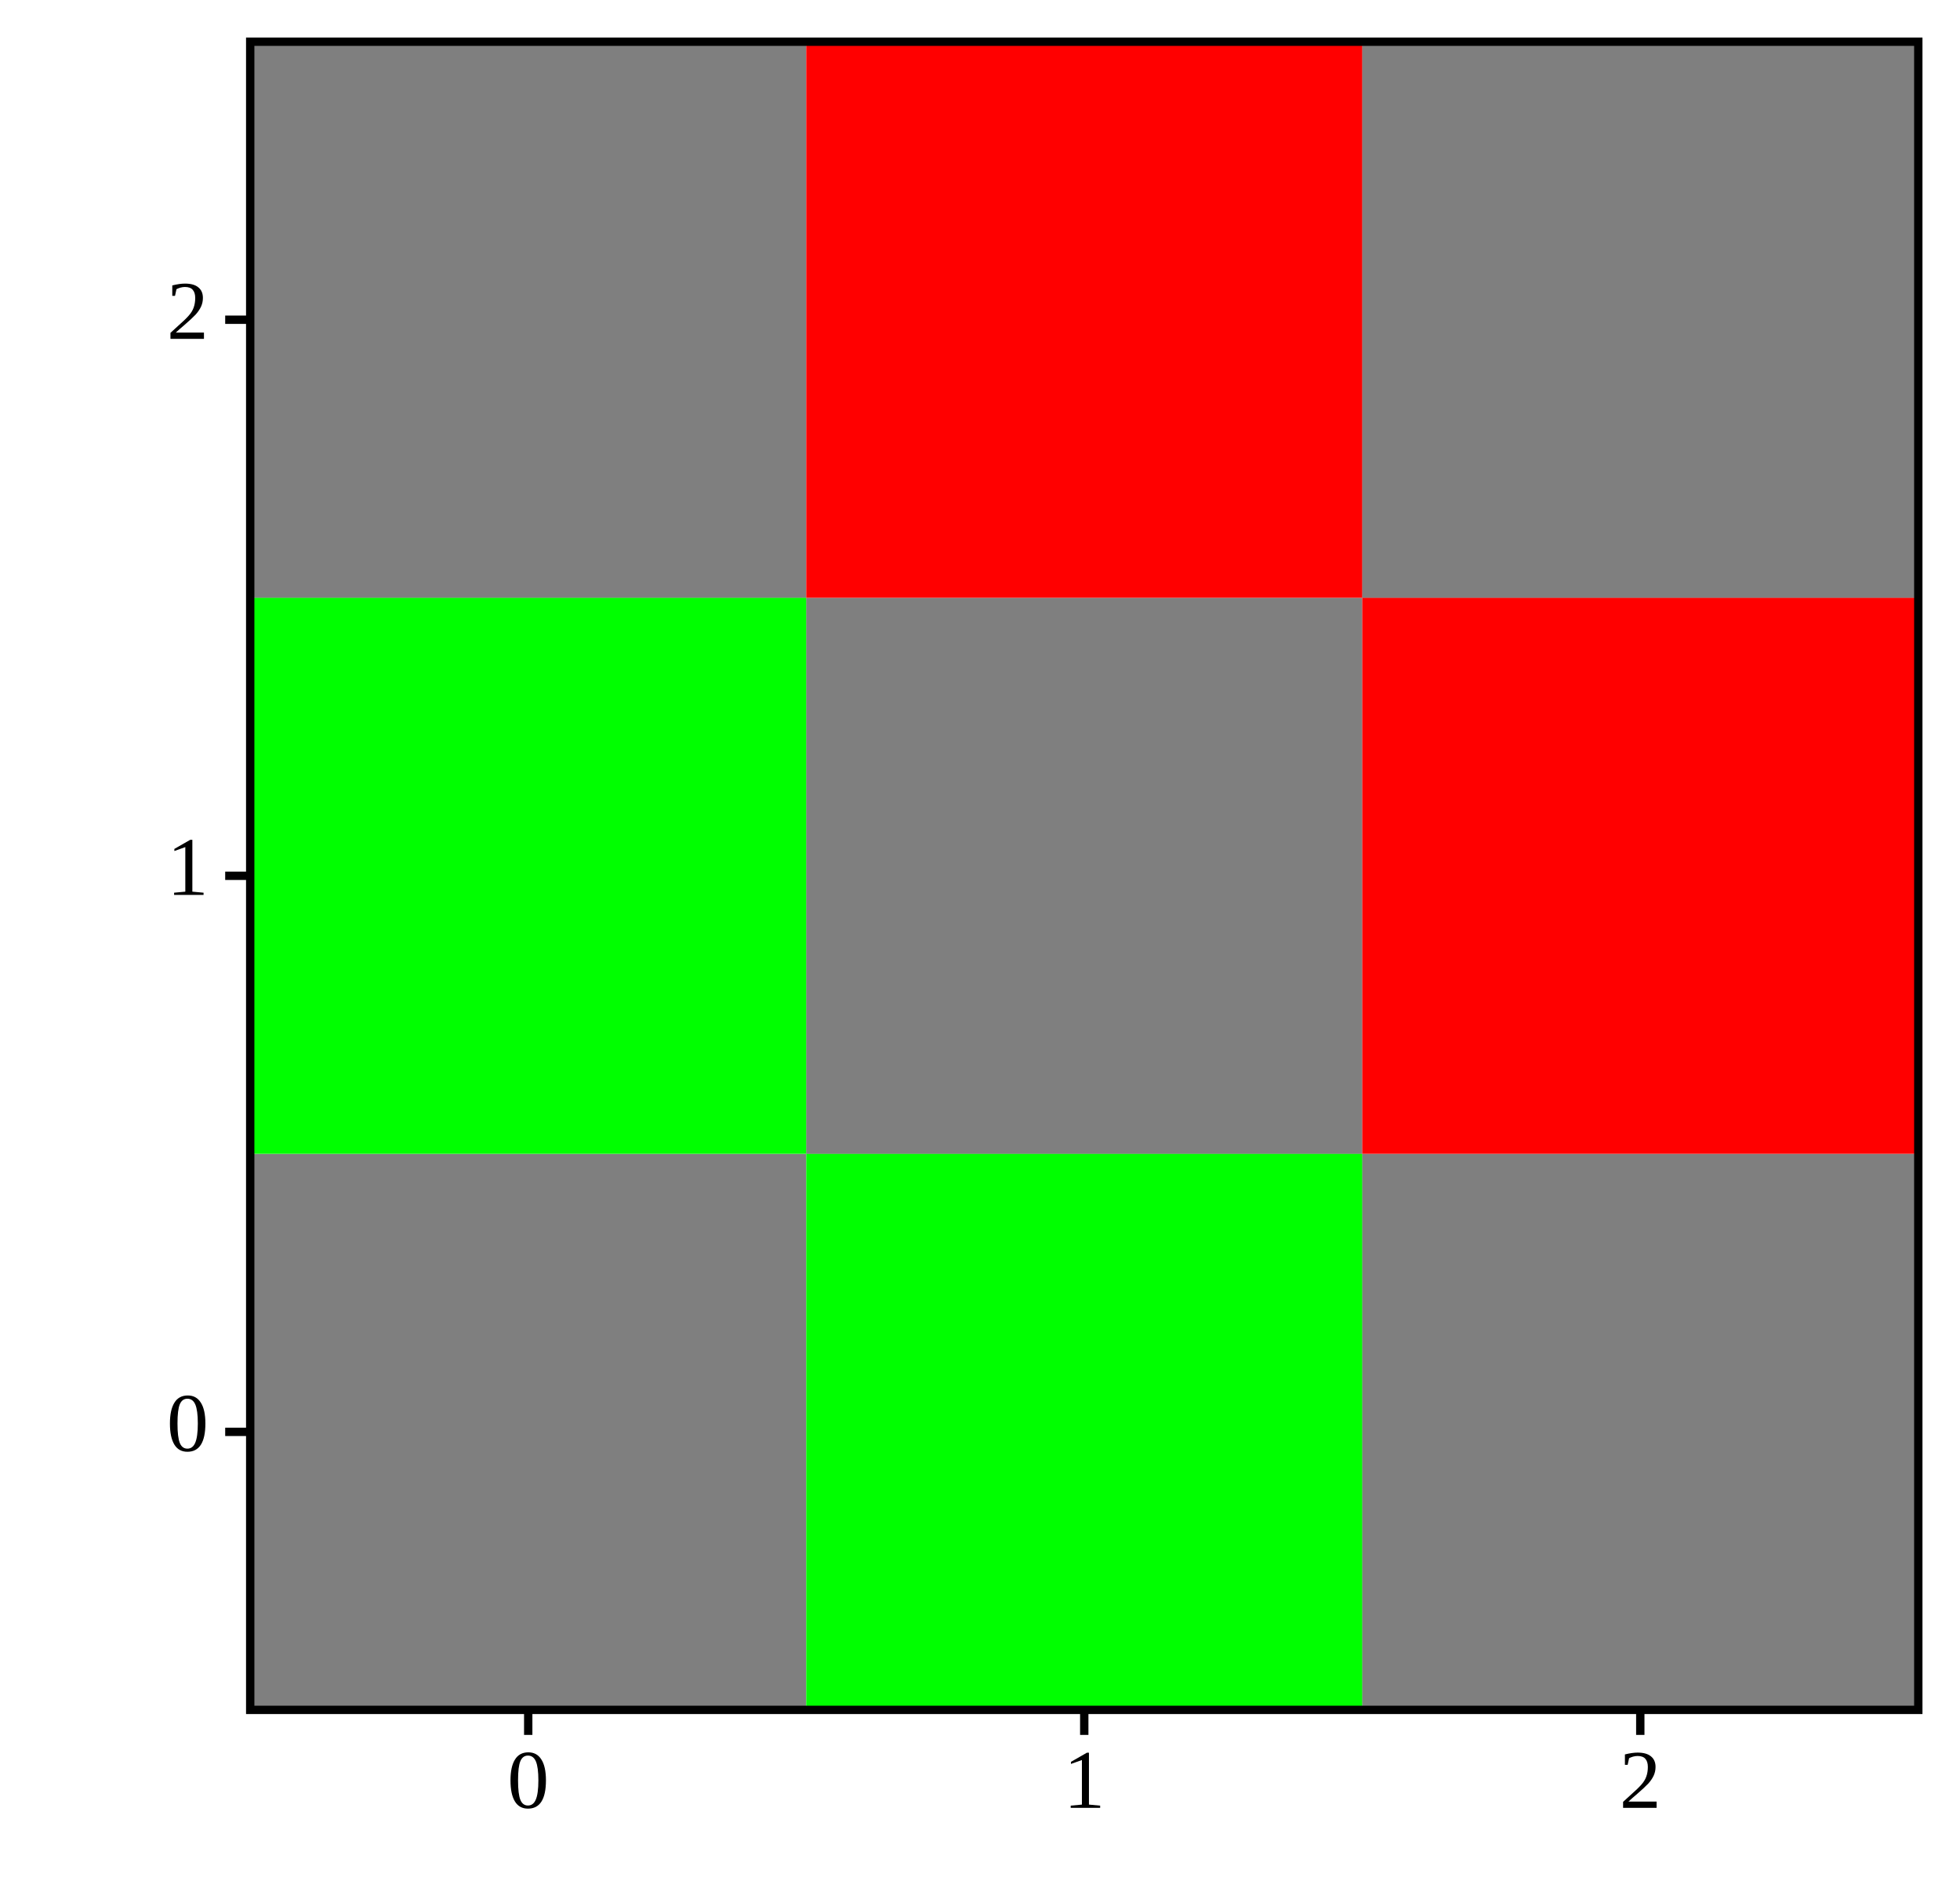
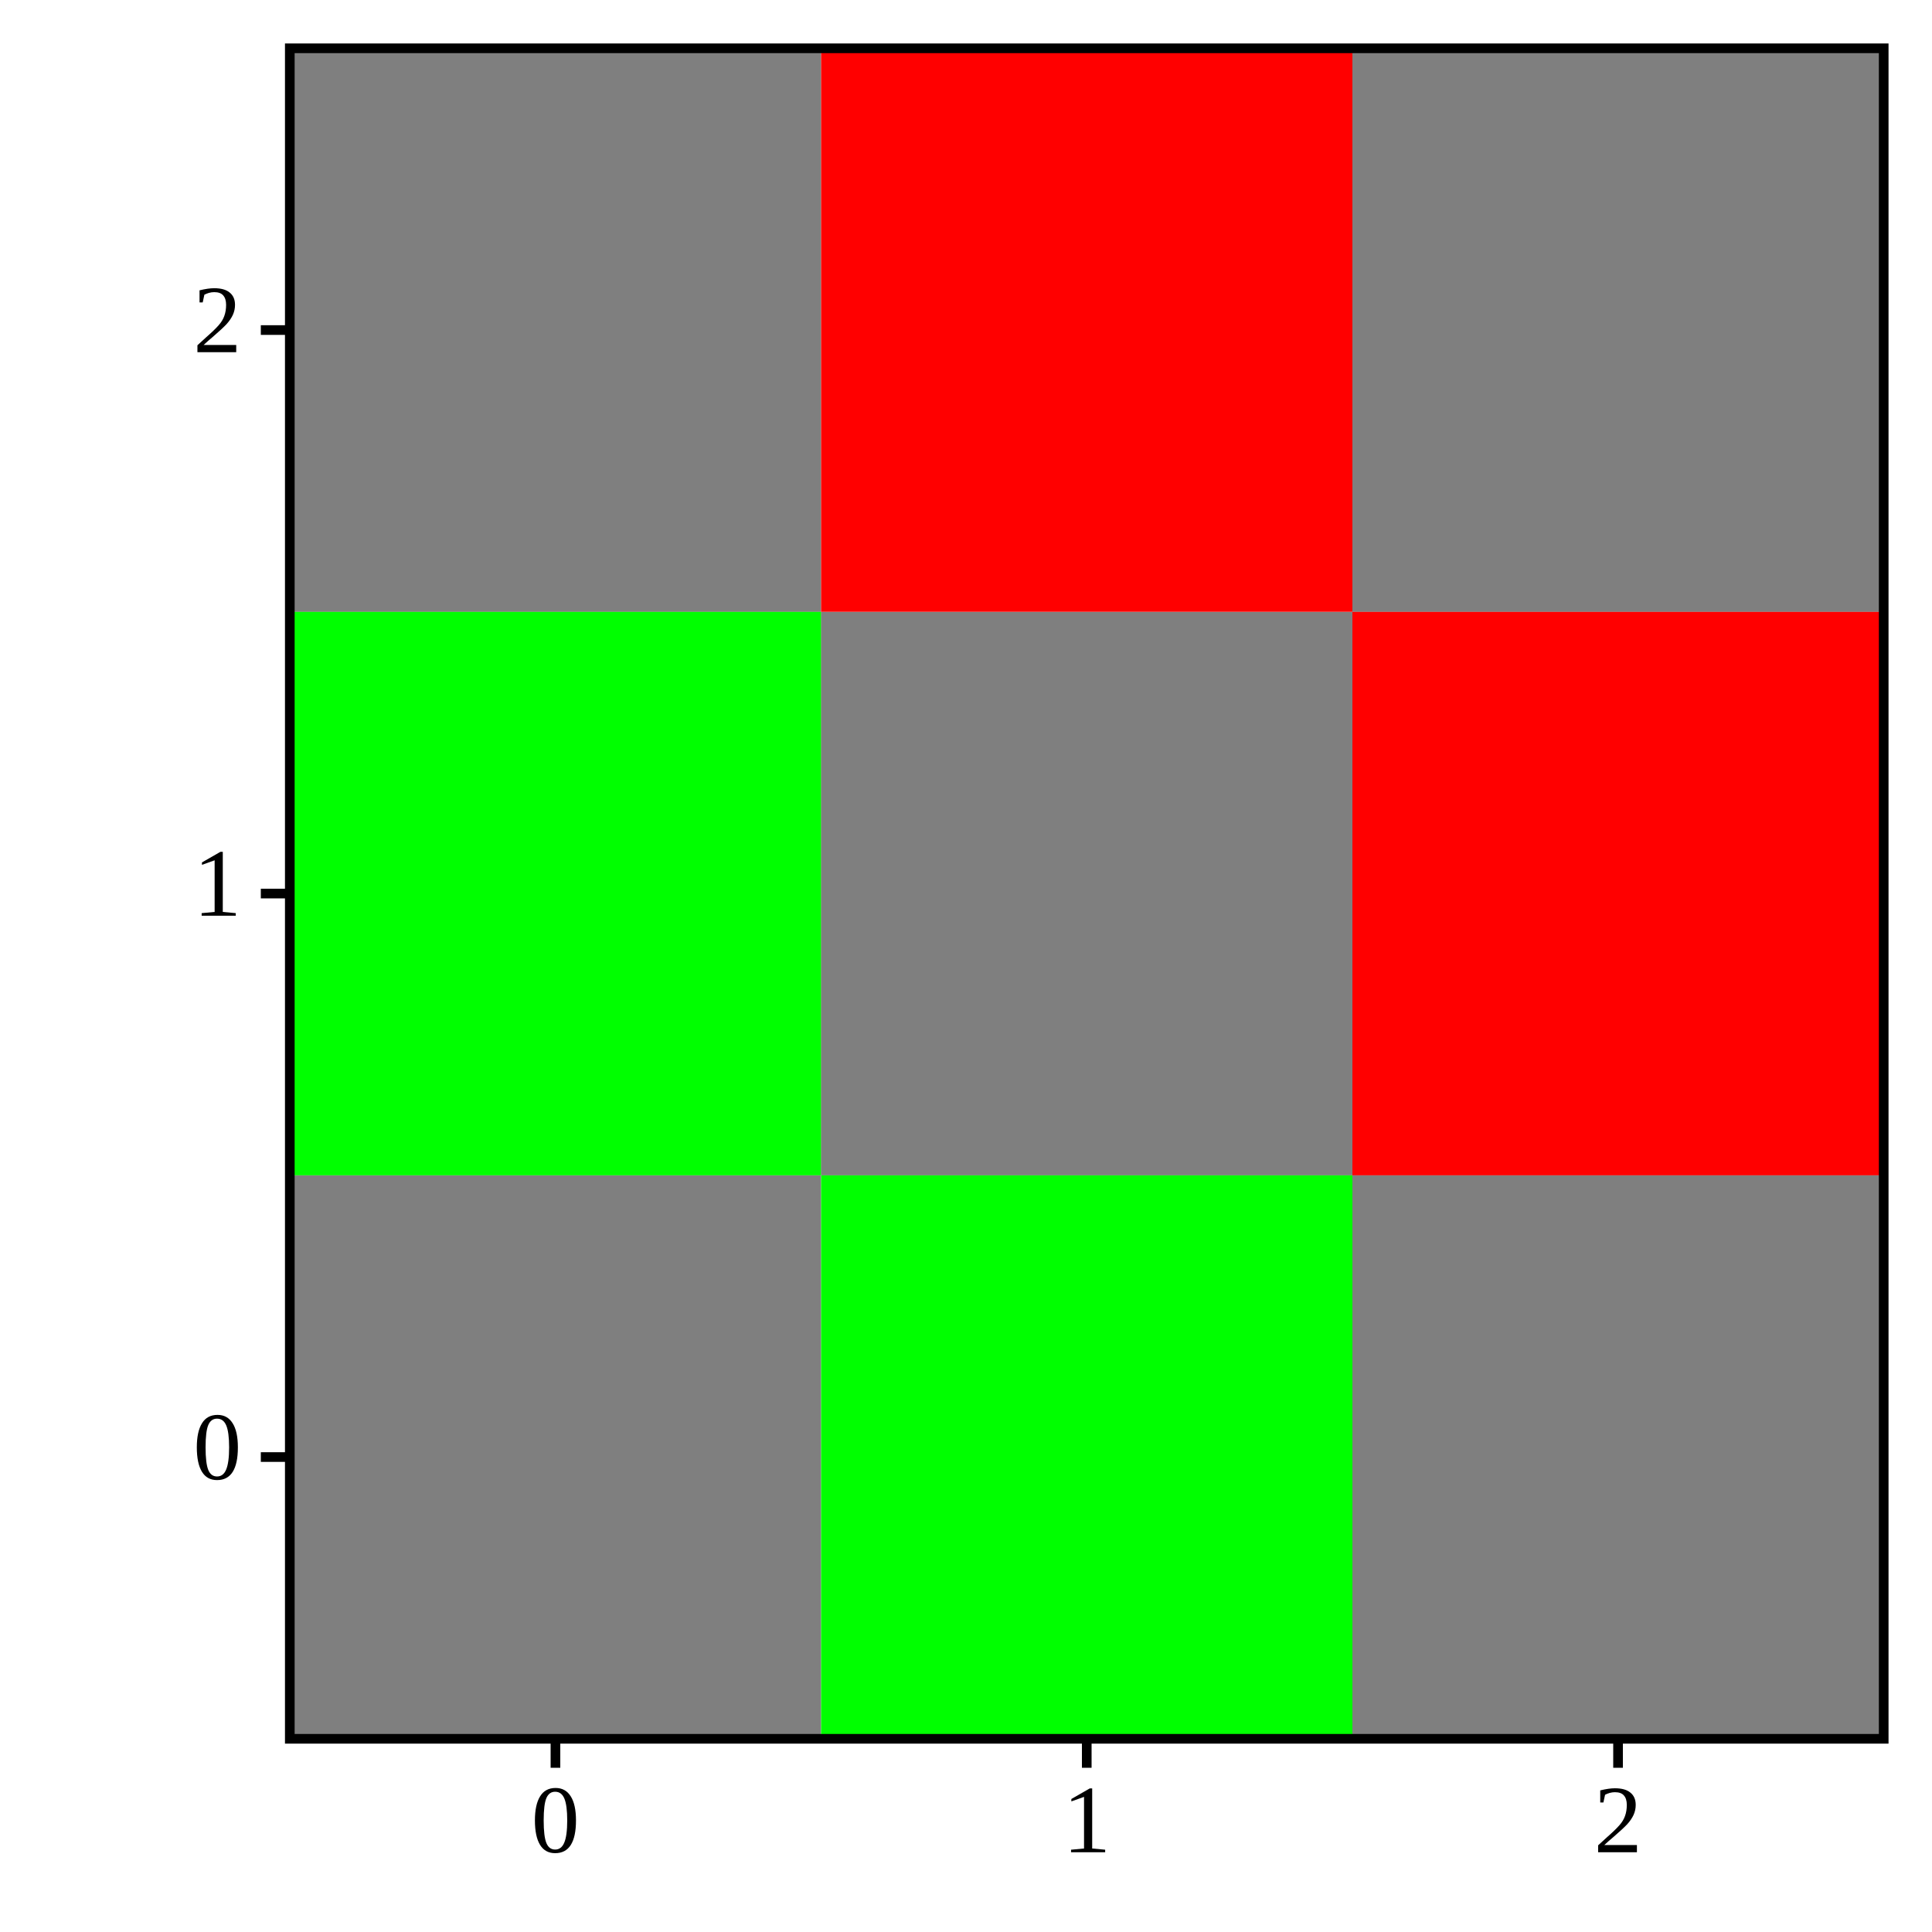
- <svg xmlns="http://www.w3.org/2000/svg" viewBox="-30 -5 235 225" height="100%" width="100%" id="id0000000056">
-   <g id="id0000000057">
-     <g clip-path="url(#id0000000057clipper)" style="pointer-events: all; " vector-effect="non-scaling-stroke" fill="none" class="area" id="id0000000058">
-       <g stroke-width="0" id="id0000000060">
-         <polygon points="0,200 0,133.333 66.667,133.333 66.667,200 " opacity="0.5" fill="rgb( 0, 0, 0 )" stroke-width="0" id="id0000000061" class="rectangle" />
-         <polygon points="66.667,200 66.667,133.333 133.333,133.333 133.333,200 " opacity="1" fill="rgb( 0, 255, 0 )" stroke-width="0" id="id0000000062" class="rectangle" />
-         <polygon points="133.333,200 133.333,133.333 200,133.333 200,200 " opacity="0.5" fill="rgb( 0, 0, 0 )" stroke-width="0" id="id0000000063" class="rectangle" />
-         <polygon points="0,133.333 0,66.667 66.667,66.667 66.667,133.333 " opacity="1" fill="rgb( 0, 255, 0 )" stroke-width="0" id="id0000000064" class="rectangle" />
-         <polygon points="66.667,133.333 66.667,66.667 133.333,66.667 133.333,133.333 " opacity="0.5" fill="rgb( 0, 0, 0 )" stroke-width="0" id="id0000000065" class="rectangle" />
-         <polygon points="133.333,133.333 133.333,66.667 200,66.667 200,133.333 " opacity="1" fill="rgb( 255, 0, 0 )" stroke-width="0" id="id0000000066" class="rectangle" />
-         <polygon points="0,66.667 0,0 66.667,0 66.667,66.667 " opacity="0.5" fill="rgb( 0, 0, 0 )" stroke-width="0" id="id0000000067" class="rectangle" />
-         <polygon points="66.667,66.667 66.667,0 133.333,0 133.333,66.667 " opacity="1" fill="rgb( 255, 0, 0 )" stroke-width="0" id="id0000000068" class="rectangle" />
-         <polygon points="133.333,66.667 133.333,0 200,0 200,66.667 " opacity="0.5" fill="rgb( 0, 0, 0 )" stroke-width="0" id="id0000000069" class="rectangle" />
+ <svg xmlns="http://www.w3.org/2000/svg" viewBox="0 0 200 200" height="100%" width="100%" id="id0000000058">
+   <g id="id0000000062">
+     <g id="id0000000059">
+       <g clip-path="url(#id0000000059clipper)" style="pointer-events: all; " vector-effect="non-scaling-stroke" fill="none" class="area" id="id0000000060">
+         <g stroke-width="0" id="id0000000063">
+           <polygon points="30,180 30,121.667 85,121.667 85,180 " opacity="0.5" fill="rgb( 0, 0, 0 )" stroke-width="0" id="id0000000064" class="rectangle" />
+           <polygon points="85,180 85,121.667 140,121.667 140,180 " opacity="1" fill="rgb( 0, 255, 0 )" stroke-width="0" id="id0000000065" class="rectangle" />
+           <polygon points="140,180 140,121.667 195,121.667 195,180 " opacity="0.5" fill="rgb( 0, 0, 0 )" stroke-width="0" id="id0000000066" class="rectangle" />
+           <polygon points="30,121.667 30,63.333 85,63.333 85,121.667 " opacity="1" fill="rgb( 0, 255, 0 )" stroke-width="0" id="id0000000067" class="rectangle" />
+           <polygon points="85,121.667 85,63.333 140,63.333 140,121.667 " opacity="0.5" fill="rgb( 0, 0, 0 )" stroke-width="0" id="id0000000068" class="rectangle" />
+           <polygon points="140,121.667 140,63.333 195,63.333 195,121.667 " opacity="1" fill="rgb( 255, 0, 0 )" stroke-width="0" id="id0000000069" class="rectangle" />
+           <polygon points="30,63.333 30,5 85,5 85,63.333 " opacity="0.5" fill="rgb( 0, 0, 0 )" stroke-width="0" id="id0000000070" class="rectangle" />
+           <polygon points="85,63.333 85,5 140,5 140,63.333 " opacity="1" fill="rgb( 255, 0, 0 )" stroke-width="0" id="id0000000071" class="rectangle" />
+           <polygon points="140,63.333 140,5 195,5 195,63.333 " opacity="0.5" fill="rgb( 0, 0, 0 )" stroke-width="0" id="id0000000072" class="rectangle" />
+         </g>
      </g>
-     </g>
-     <clipPath id="id0000000057clipper">
-       <polygon points="0,0 0,200 200,200 200,0 " id="id0000000070" class="rectangle" />
-     </clipPath>
-     <polyline points="33.333,200 33.333,203 " fill="none" stroke-width="1" stroke="black" id="id0000000071" class="line" />
-     <text id="id0000000072" transform="matrix(1 0 0 1 0 0)" x="33.333" y="205" dominant-baseline="hanging" text-anchor="middle" font-size="10px">
+       <clipPath id="id0000000059clipper">
+         <polygon points="30,5 30,180 195,180 195,5 " id="id0000000073" class="rectangle" />
+       </clipPath>
+       <polyline points="57.5,180 57.5,183 " fill="none" stroke-width="1" stroke="black" id="id0000000074" class="line" />
+       <text id="id0000000075" transform="matrix(1 0 0 1 30 5)" x="27.5" y="180" dominant-baseline="hanging" text-anchor="middle" font-size="10px">
0
</text>
-     <polyline points="100,200 100,203 " fill="none" stroke-width="1" stroke="black" id="id0000000073" class="line" />
-     <text id="id0000000074" transform="matrix(1 0 0 1 0 0)" x="100" y="205" dominant-baseline="hanging" text-anchor="middle" font-size="10px">
+       <polyline points="112.5,180 112.5,183 " fill="none" stroke-width="1" stroke="black" id="id0000000076" class="line" />
+       <text id="id0000000077" transform="matrix(1 0 0 1 30 5)" x="82.5" y="180" dominant-baseline="hanging" text-anchor="middle" font-size="10px">
1
</text>
-     <polyline points="166.667,200 166.667,203 " fill="none" stroke-width="1" stroke="black" id="id0000000075" class="line" />
-     <text id="id0000000076" transform="matrix(1 0 0 1 0 0)" x="166.667" y="205" dominant-baseline="hanging" text-anchor="middle" font-size="10px">
+       <polyline points="167.5,180 167.5,183 " fill="none" stroke-width="1" stroke="black" id="id0000000078" class="line" />
+       <text id="id0000000079" transform="matrix(1 0 0 1 30 5)" x="137.5" y="180" dominant-baseline="hanging" text-anchor="middle" font-size="10px">
2
</text>
-     <polyline points="-3,166.667 0,166.667 " fill="none" stroke-width="1" stroke="black" id="id0000000077" class="line" />
-     <text id="id0000000078" transform="matrix(1 0 0 1 0 0)" x="-5" y="166.667" dominant-baseline="middle" text-anchor="end" font-size="10px">
+       <polyline points="27,150.833 30,150.833 " fill="none" stroke-width="1" stroke="black" id="id0000000080" class="line" />
+       <text id="id0000000081" transform="matrix(1 0 0 1 30 5)" x="-5" y="145.833" dominant-baseline="middle" text-anchor="end" font-size="10px">
0
</text>
-     <polyline points="-3,100 0,100 " fill="none" stroke-width="1" stroke="black" id="id0000000079" class="line" />
-     <text id="id0000000080" transform="matrix(1 0 0 1 0 0)" x="-5" y="100" dominant-baseline="middle" text-anchor="end" font-size="10px">
+       <polyline points="27,92.5 30,92.5 " fill="none" stroke-width="1" stroke="black" id="id0000000082" class="line" />
+       <text id="id0000000083" transform="matrix(1 0 0 1 30 5)" x="-5" y="87.5" dominant-baseline="middle" text-anchor="end" font-size="10px">
1
</text>
-     <polyline points="-3,33.333 0,33.333 " fill="none" stroke-width="1" stroke="black" id="id0000000081" class="line" />
-     <text id="id0000000082" transform="matrix(1 0 0 1 0 0)" x="-5" y="33.333" dominant-baseline="middle" text-anchor="end" font-size="10px">
+       <polyline points="27,34.167 30,34.167 " fill="none" stroke-width="1" stroke="black" id="id0000000084" class="line" />
+       <text id="id0000000085" transform="matrix(1 0 0 1 30 5)" x="-5" y="29.167" dominant-baseline="middle" text-anchor="end" font-size="10px">
2
</text>
-     <polygon points="0,0 0,200 200,200 200,0 " stroke="black" stroke-width="1" fill="none" id="id0000000083" pointer-events="none" class="border" />
+       <polygon points="30,5 30,180 195,180 195,5 " stroke="black" stroke-width="1" fill="none" id="id0000000086" pointer-events="none" class="border" />
+     </g>
  </g>
</svg>
